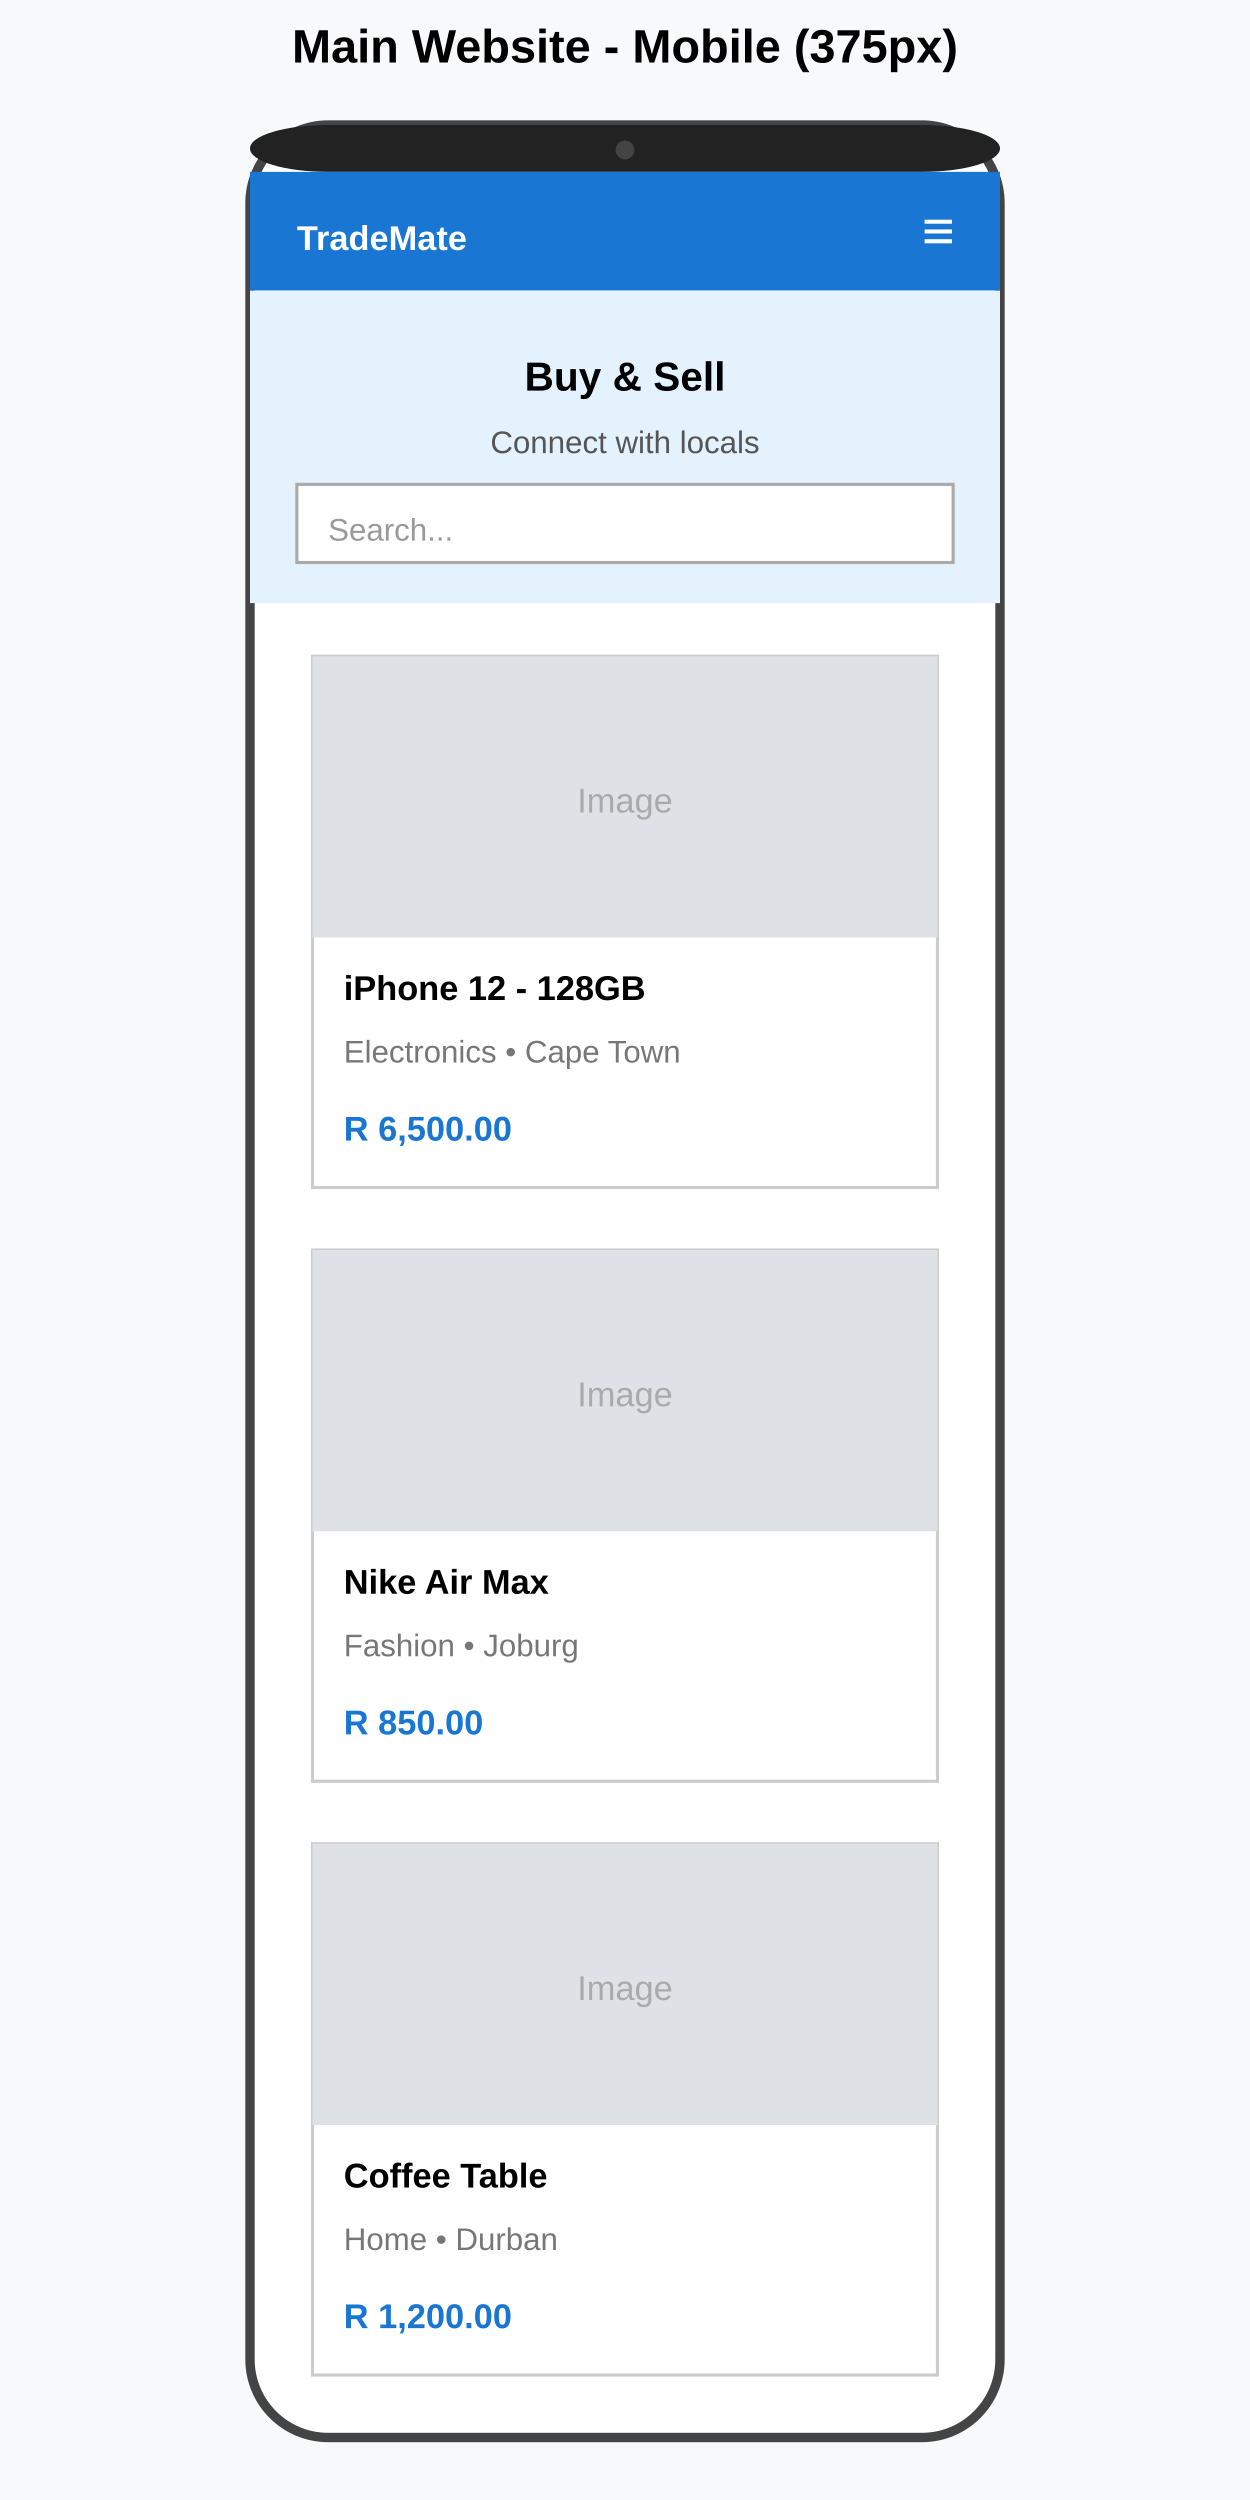
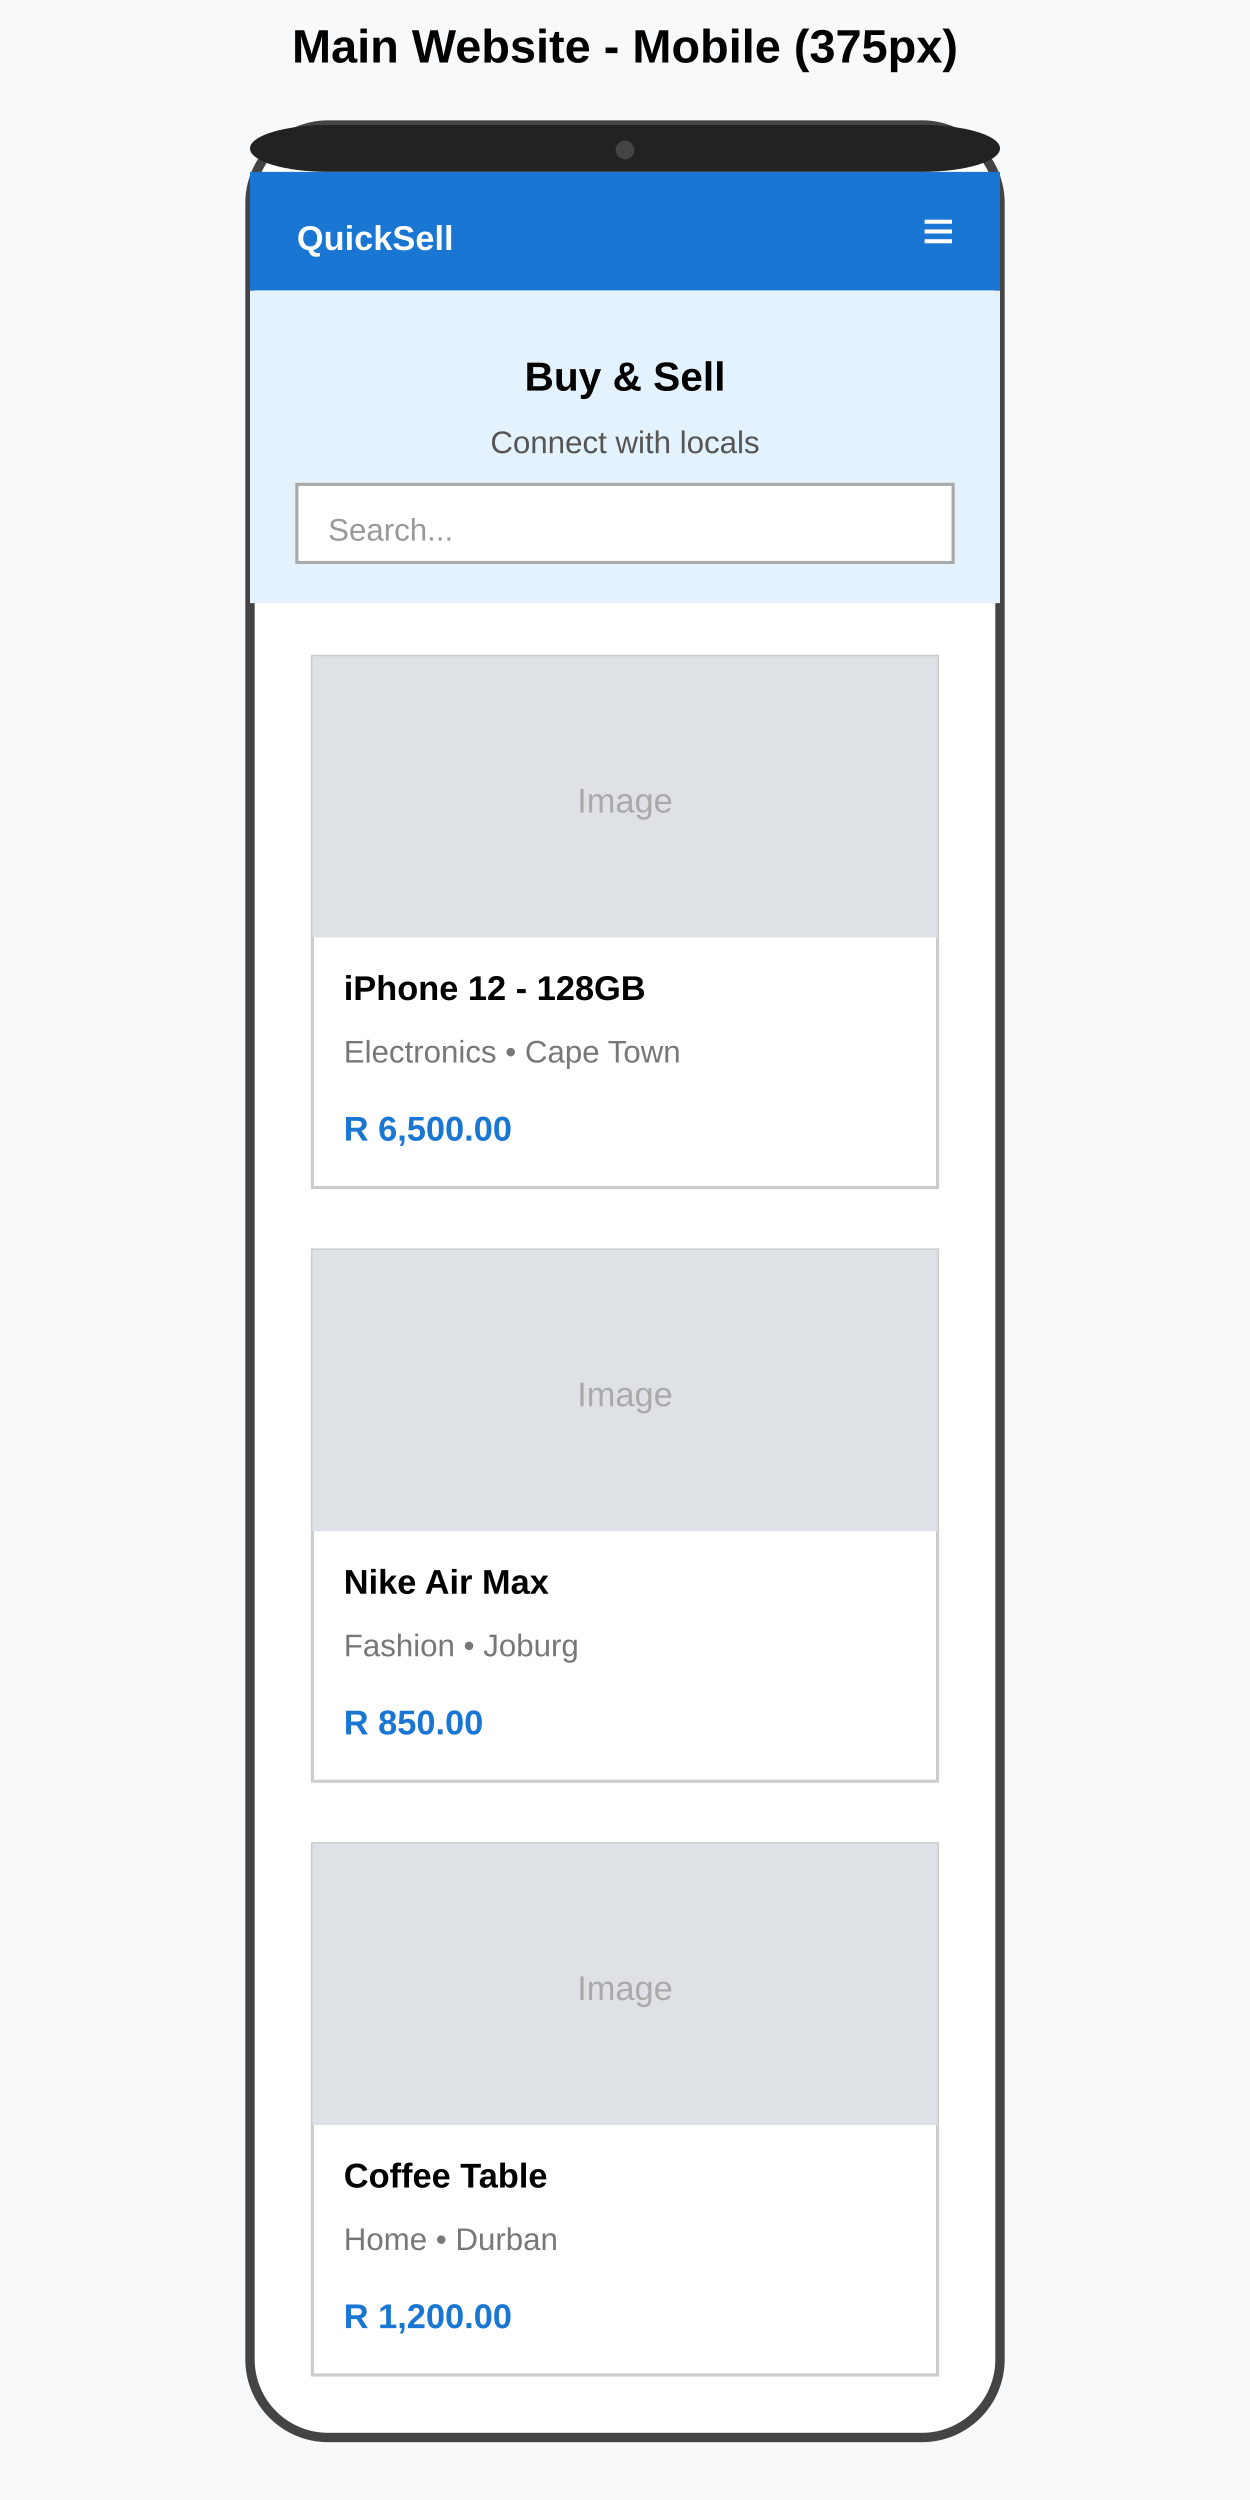
<svg xmlns="http://www.w3.org/2000/svg" viewBox="0 0 400 800" font-family="Arial, sans-serif" font-size="11">
  <rect width="400" height="800" fill="#f8f9fa" />
  <text x="200" y="20" text-anchor="middle" font-size="15" font-weight="bold">Main Website - Mobile (375px)</text>
  <rect x="80" y="40" width="240" height="740" fill="#fff" stroke="#444" stroke-width="3" rx="25" />
  <rect x="80" y="40" width="240" height="15" fill="#222" rx="25" />
  <circle cx="200" cy="48" r="3" fill="#444" />
  <rect x="80" y="55" width="240" height="38" fill="#1976d2" />
-   <text x="95" y="80" fill="#fff" font-weight="bold">TradeMate</text>
+   <text x="95" y="80" fill="#fff" font-weight="bold">QuickSell</text>
  <text x="295" y="80" fill="#fff" font-size="18">≡</text>
  <rect x="80" y="93" width="240" height="100" fill="#e3f2fd" />
  <text x="200" y="125" text-anchor="middle" font-size="13" font-weight="bold">Buy &amp; Sell</text>
  <text x="200" y="145" text-anchor="middle" font-size="10" fill="#555">Connect with locals</text>
  <rect x="95" y="155" width="210" height="25" fill="#fff" stroke="#aaa" />
  <text x="105" y="173" fill="#999" font-size="10">Search...</text>
  <g>
    <rect x="100" y="210" width="200" height="170" fill="#fff" stroke="#ccc" />
    <rect x="100" y="210" width="200" height="90" fill="#dee2e6" />
    <text x="200" y="260" text-anchor="middle" fill="#aaa">Image</text>
    <text x="110" y="320" font-weight="bold">iPhone 12 - 128GB</text>
    <text x="110" y="340" font-size="10" fill="#777">Electronics • Cape Town</text>
    <text x="110" y="365" fill="#1976d2" font-weight="bold">R 6,500.00</text>
  </g>
  <g>
    <rect x="100" y="400" width="200" height="170" fill="#fff" stroke="#ccc" />
    <rect x="100" y="400" width="200" height="90" fill="#dee2e6" />
    <text x="200" y="450" text-anchor="middle" fill="#aaa">Image</text>
    <text x="110" y="510" font-weight="bold">Nike Air Max</text>
    <text x="110" y="530" font-size="10" fill="#777">Fashion • Joburg</text>
    <text x="110" y="555" fill="#1976d2" font-weight="bold">R 850.00</text>
  </g>
  <g>
    <rect x="100" y="590" width="200" height="170" fill="#fff" stroke="#ccc" />
    <rect x="100" y="590" width="200" height="90" fill="#dee2e6" />
    <text x="200" y="640" text-anchor="middle" fill="#aaa">Image</text>
    <text x="110" y="700" font-weight="bold">Coffee Table</text>
    <text x="110" y="720" font-size="10" fill="#777">Home • Durban</text>
    <text x="110" y="745" fill="#1976d2" font-weight="bold">R 1,200.00</text>
  </g>
</svg>
